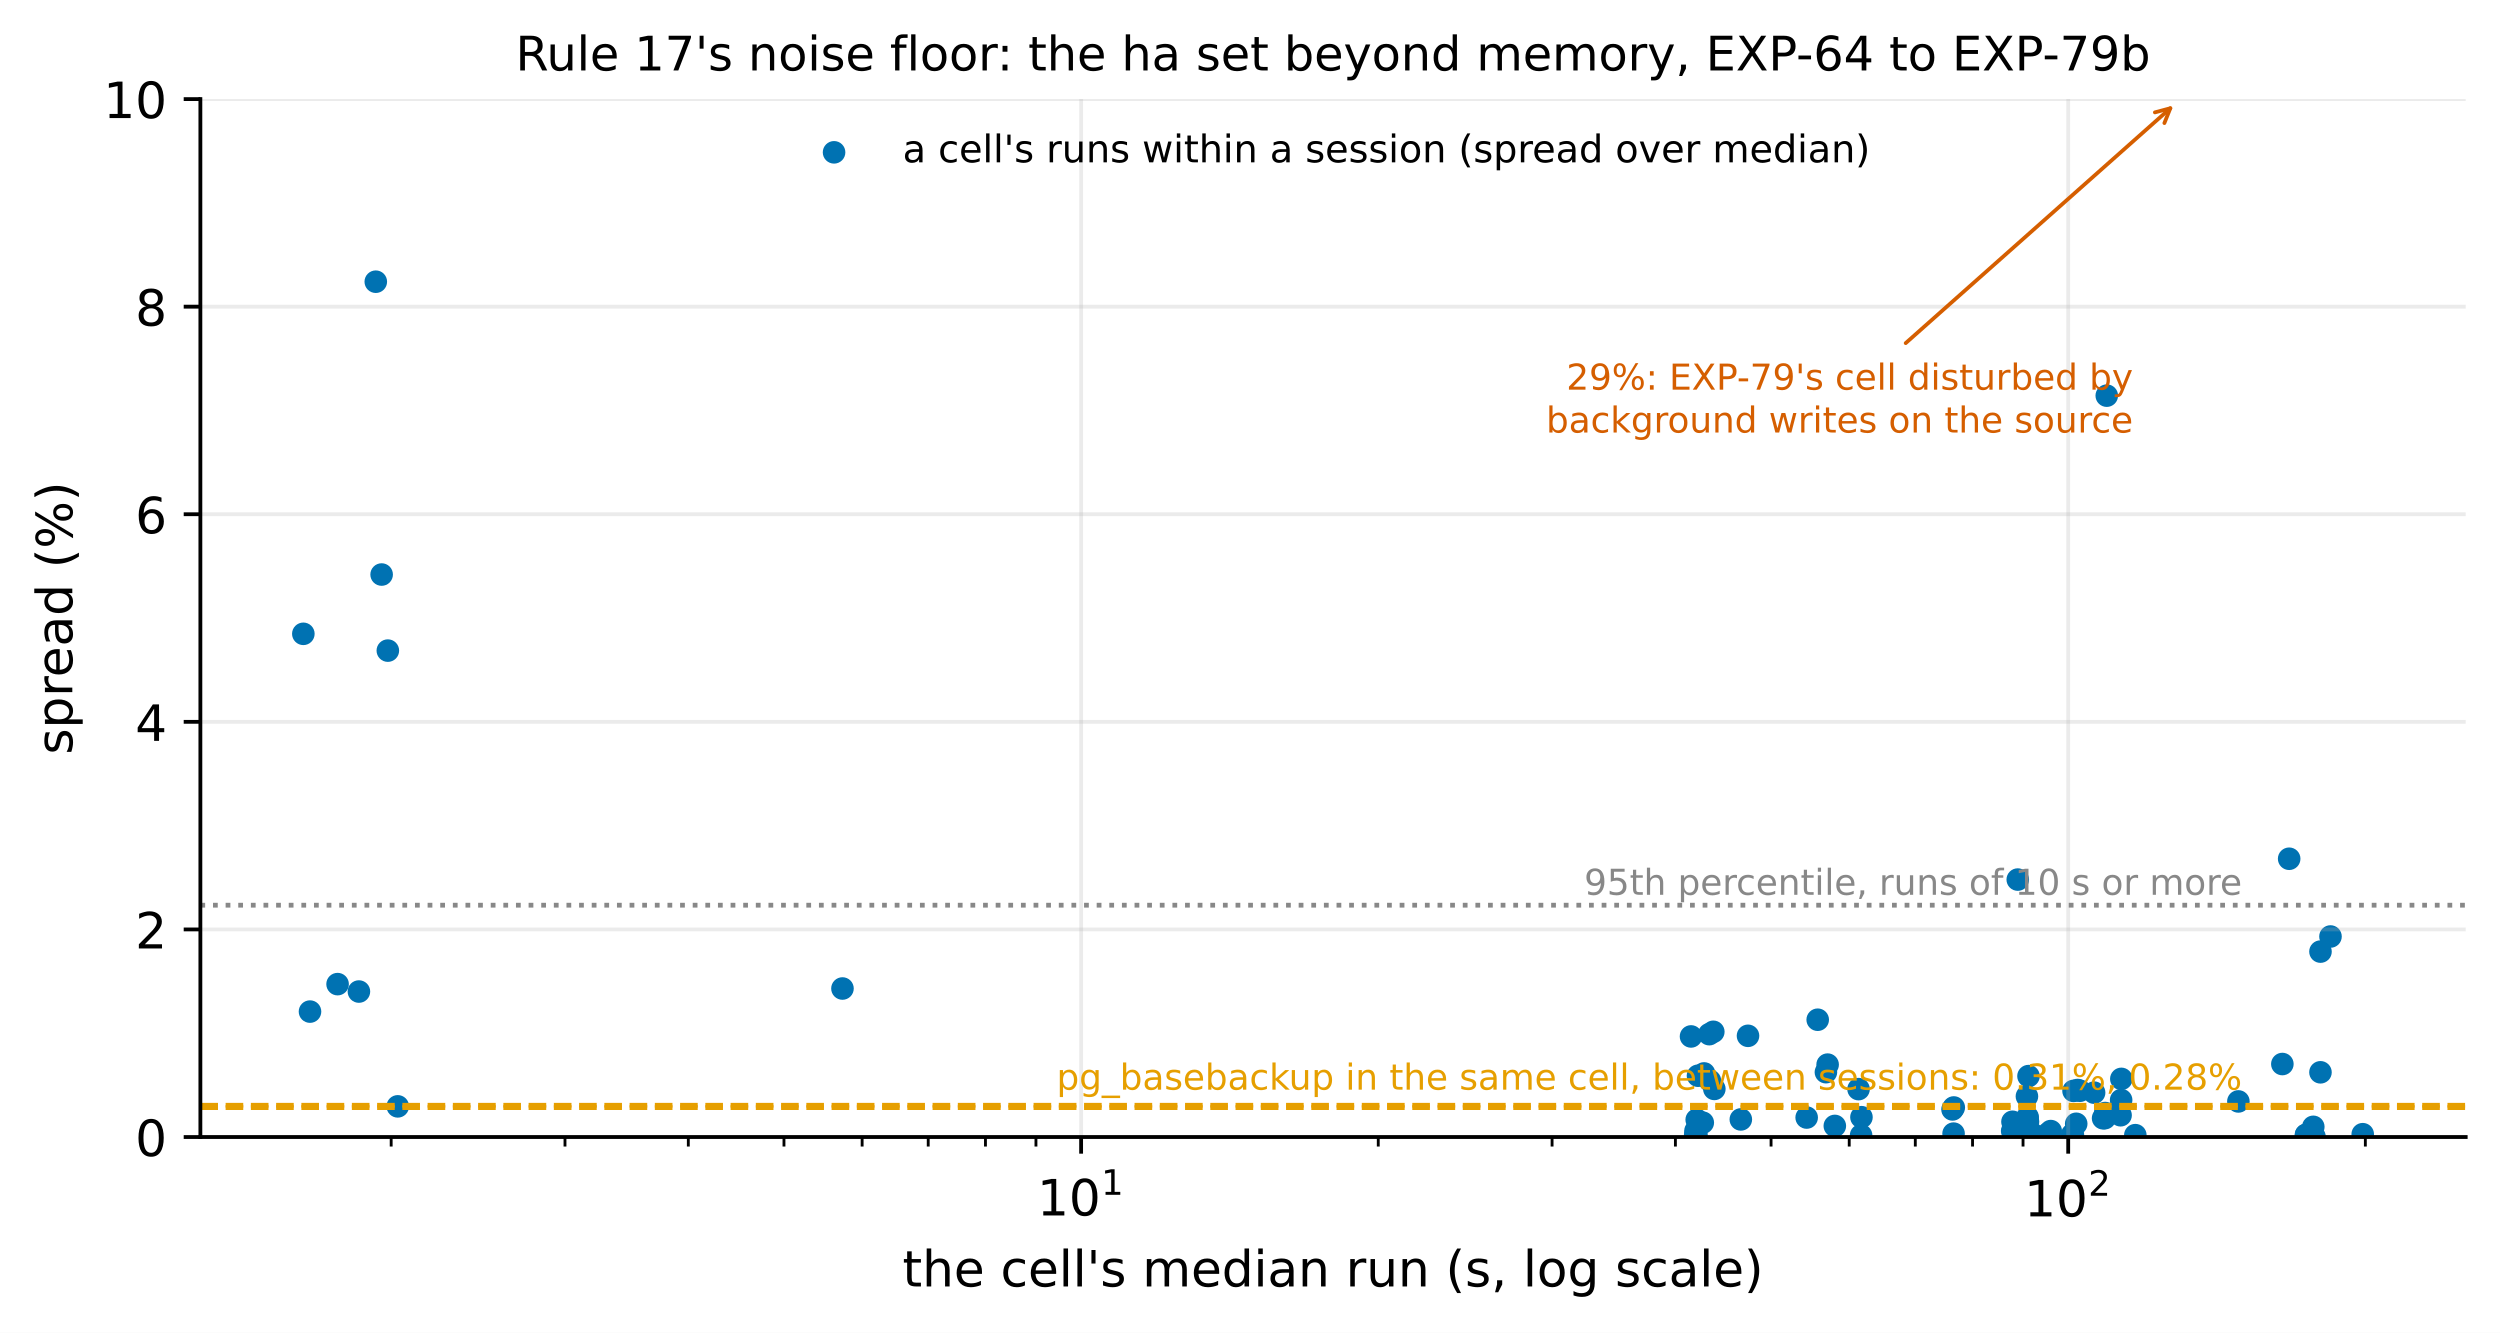
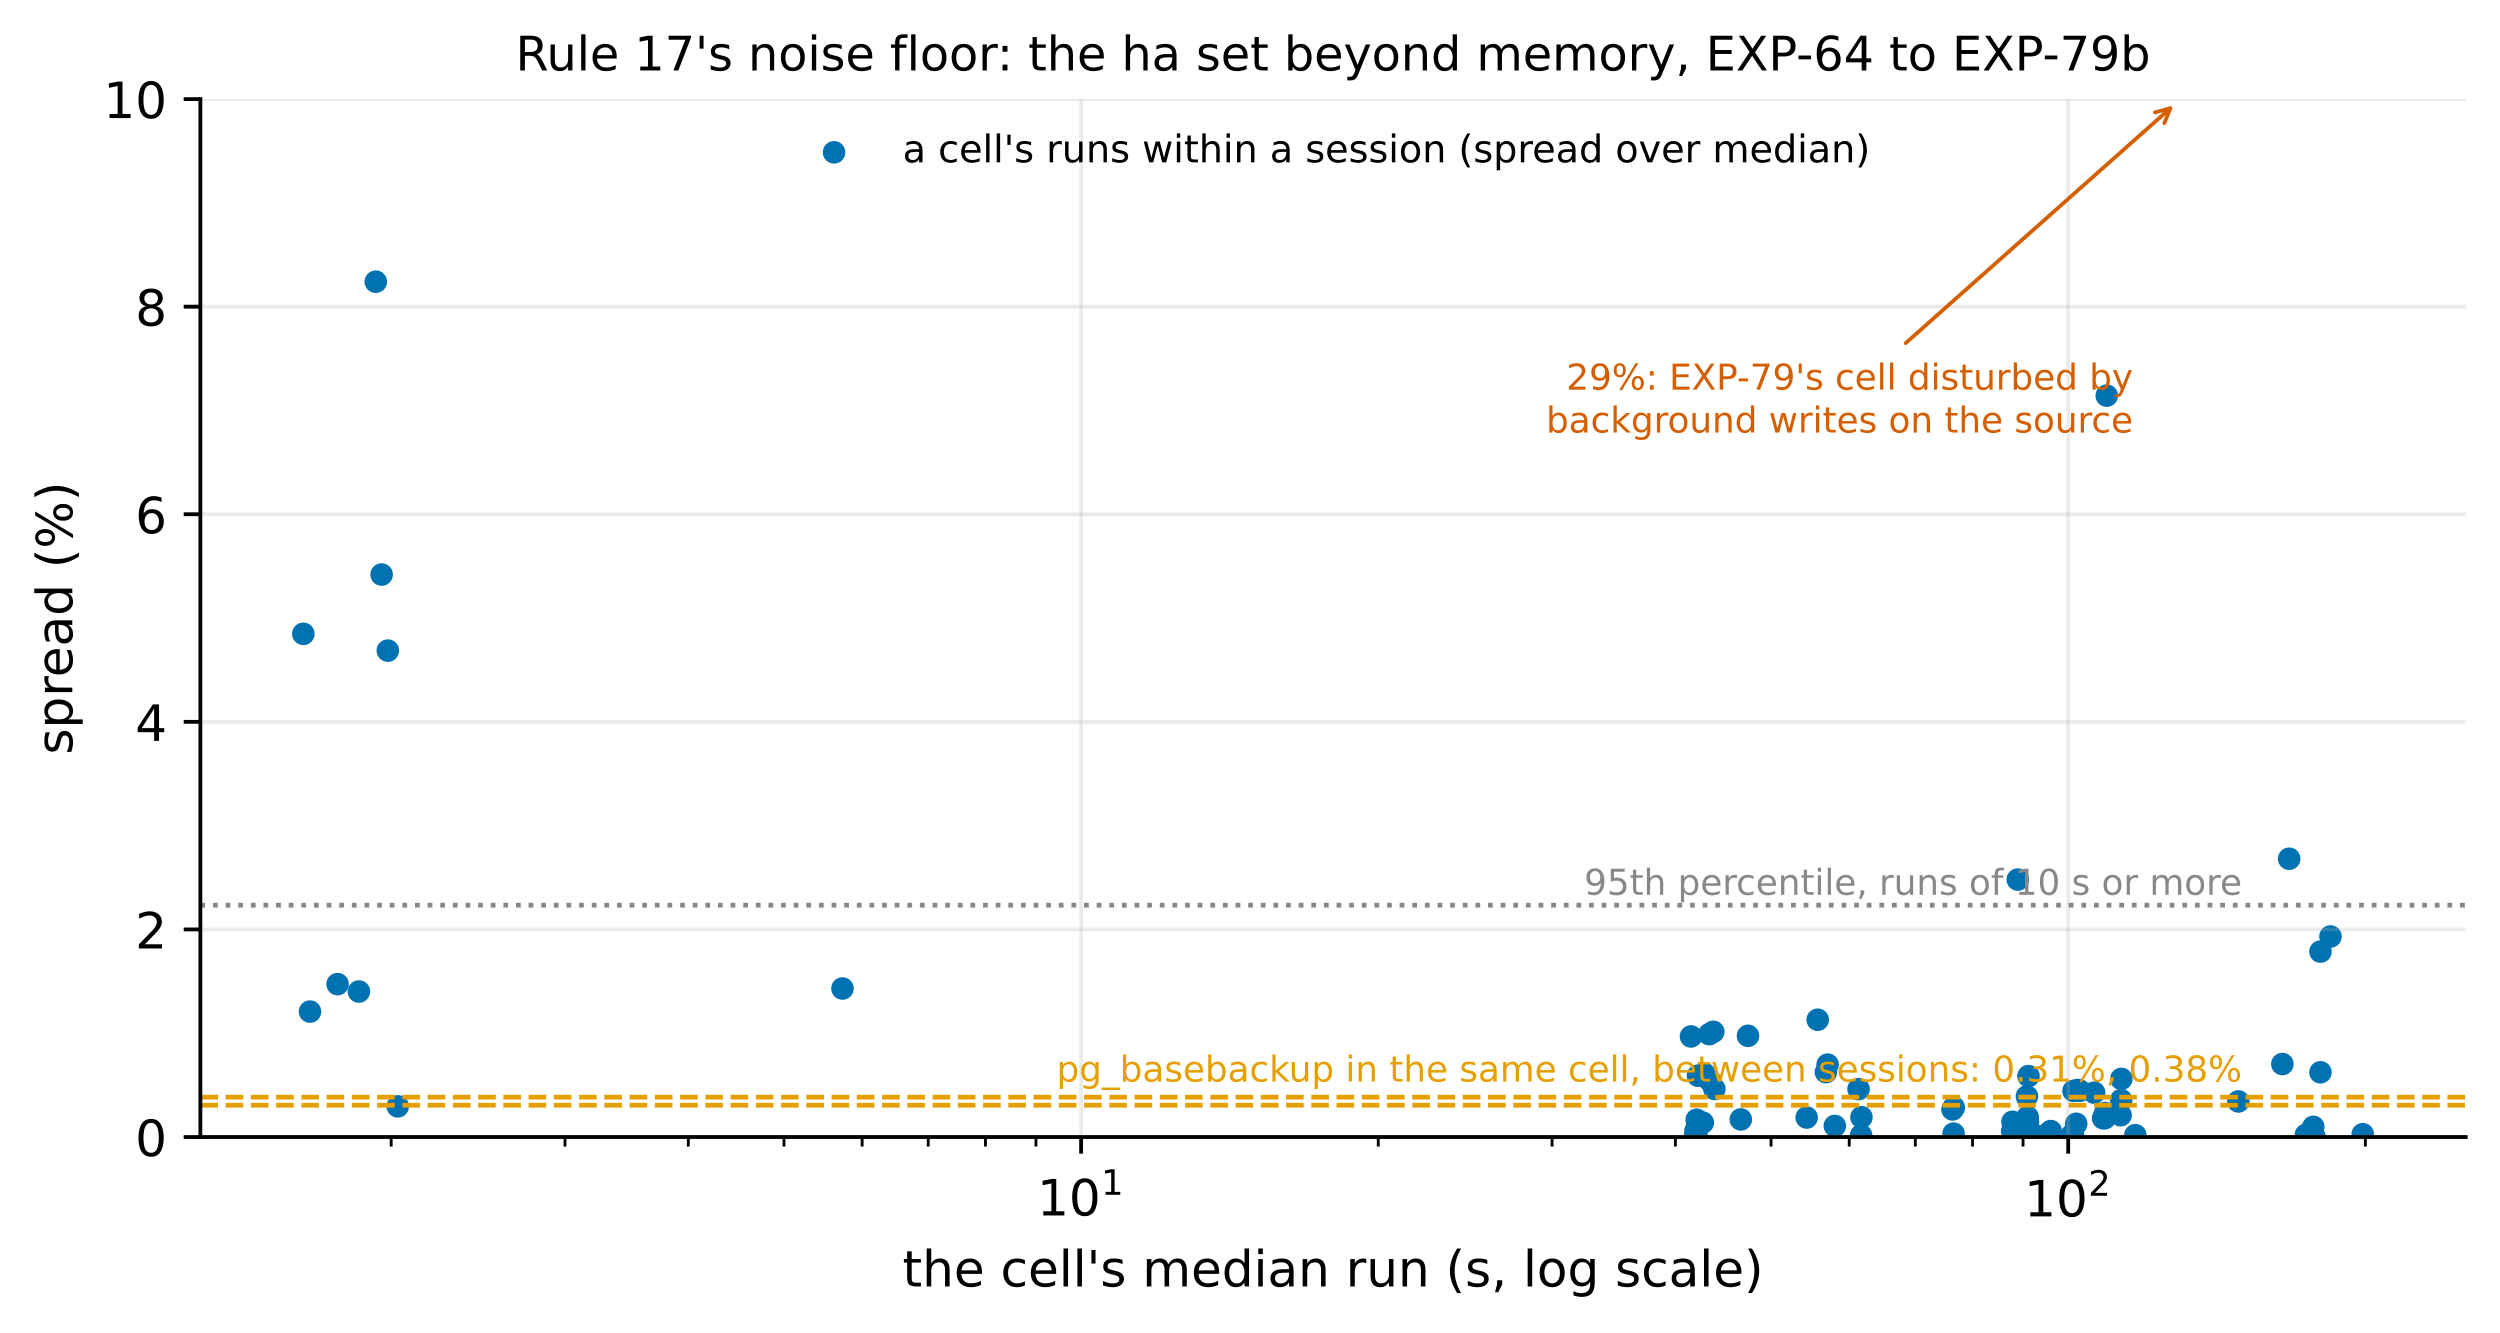
<svg xmlns="http://www.w3.org/2000/svg" xmlns:xlink="http://www.w3.org/1999/xlink" width="524.791pt" height="279.773pt" viewBox="0 0 524.791 279.773" version="1.1">
  <defs>
    <style type="text/css">*{stroke-linejoin: round; stroke-linecap: butt}</style>
  </defs>
  <g id="figure_1">
    <g id="patch_1">
      <path d="M -0 279.773  L 524.791 279.773  L 524.791 0  L -0 0  z " style="fill: #ffffff" />
    </g>
    <g id="axes_1">
      <g id="patch_2">
        <path d="M 42.062 238.68  L 517.591 238.68  L 517.591 20.798  L 42.062 20.798  z " style="fill: #ffffff" />
      </g>
      <g id="PathCollection_1">
        <defs>
          <path id="m42fb7df55c" d="M 0 1.871  C 0.496 1.871 0.972 1.674 1.323 1.323  C 1.674 0.972 1.871 0.496 1.871 0  C 1.871 -0.496 1.674 -0.972 1.323 -1.323  C 0.972 -1.674 0.496 -1.871 0 -1.871  C -0.496 -1.871 -0.972 -1.674 -1.323 -1.323  C -1.674 -0.972 -1.871 -0.496 -1.871 0  C -1.871 0.496 -1.674 0.972 -1.323 1.323  C -0.972 1.674 -0.496 1.871 0 1.871  z " style="stroke: #0072b2" />
        </defs>
        <g clip-path="url(#p3432570f32)">
          <use xlink:href="#m42fb7df55c" x="81.413" y="136.574" style="fill: #0072b2; stroke: #0072b2" />
          <use xlink:href="#m42fb7df55c" x="425.339" y="235.989" style="fill: #0072b2; stroke: #0072b2" />
          <use xlink:href="#m42fb7df55c" x="422.452" y="235.479" style="fill: #0072b2; stroke: #0072b2" />
          <use xlink:href="#m42fb7df55c" x="479.104" y="223.357" style="fill: #0072b2; stroke: #0072b2" />
          <use xlink:href="#m42fb7df55c" x="425.815" y="225.892" style="fill: #0072b2; stroke: #0072b2" />
          <use xlink:href="#m42fb7df55c" x="487.104" y="225.096" style="fill: #0072b2; stroke: #0072b2" />
          <use xlink:href="#m42fb7df55c" x="480.533" y="180.266" style="fill: #0072b2; stroke: #0072b2" />
          <use xlink:href="#m42fb7df55c" x="469.872" y="231.209" style="fill: #0072b2; stroke: #0072b2" />
          <use xlink:href="#m42fb7df55c" x="436.612" y="228.97" style="fill: #0072b2; stroke: #0072b2" />
          <use xlink:href="#m42fb7df55c" x="425.624" y="234.464" style="fill: #0072b2; stroke: #0072b2" />
          <use xlink:href="#m42fb7df55c" x="489.207" y="196.588" style="fill: #0072b2; stroke: #0072b2" />
          <use xlink:href="#m42fb7df55c" x="80.111" y="120.605" style="fill: #0072b2; stroke: #0072b2" />
          <use xlink:href="#m42fb7df55c" x="70.865" y="206.584" style="fill: #0072b2; stroke: #0072b2" />
          <use xlink:href="#m42fb7df55c" x="436.118" y="228.81" style="fill: #0072b2; stroke: #0072b2" />
          <use xlink:href="#m42fb7df55c" x="409.869" y="232.887" style="fill: #0072b2; stroke: #0072b2" />
          <use xlink:href="#m42fb7df55c" x="435.83" y="235.9" style="fill: #0072b2; stroke: #0072b2" />
          <use xlink:href="#m42fb7df55c" x="410.088" y="237.968" style="fill: #0072b2; stroke: #0072b2" />
          <use xlink:href="#m42fb7df55c" x="425.56" y="238.416" style="fill: #0072b2; stroke: #0072b2" />
          <use xlink:href="#m42fb7df55c" x="75.341" y="208.141" style="fill: #0072b2; stroke: #0072b2" />
          <use xlink:href="#m42fb7df55c" x="78.884" y="59.135" style="fill: #0072b2; stroke: #0072b2" />
          <use xlink:href="#m42fb7df55c" x="410.131" y="232.477" style="fill: #0072b2; stroke: #0072b2" />
          <use xlink:href="#m42fb7df55c" x="366.935" y="217.435" style="fill: #0072b2; stroke: #0072b2" />
          <use xlink:href="#m42fb7df55c" x="365.427" y="234.986" style="fill: #0072b2; stroke: #0072b2" />
          <use xlink:href="#m42fb7df55c" x="381.567" y="214.058" style="fill: #0072b2; stroke: #0072b2" />
          <use xlink:href="#m42fb7df55c" x="425.685" y="238.106" style="fill: #0072b2; stroke: #0072b2" />
          <use xlink:href="#m42fb7df55c" x="390.141" y="228.625" style="fill: #0072b2; stroke: #0072b2" />
          <use xlink:href="#m42fb7df55c" x="390.749" y="234.516" style="fill: #0072b2; stroke: #0072b2" />
          <use xlink:href="#m42fb7df55c" x="390.676" y="238.327" style="fill: #0072b2; stroke: #0072b2" />
          <use xlink:href="#m42fb7df55c" x="429.809" y="238.017" style="fill: #0072b2; stroke: #0072b2" />
          <use xlink:href="#m42fb7df55c" x="379.249" y="234.59" style="fill: #0072b2; stroke: #0072b2" />
          <use xlink:href="#m42fb7df55c" x="383.289" y="225.068" style="fill: #0072b2; stroke: #0072b2" />
          <use xlink:href="#m42fb7df55c" x="383.648" y="223.481" style="fill: #0072b2; stroke: #0072b2" />
          <use xlink:href="#m42fb7df55c" x="426.692" y="238.017" style="fill: #0072b2; stroke: #0072b2" />
          <use xlink:href="#m42fb7df55c" x="359.869" y="228.583" style="fill: #0072b2; stroke: #0072b2" />
          <use xlink:href="#m42fb7df55c" x="445.143" y="234.11" style="fill: #0072b2; stroke: #0072b2" />
          <use xlink:href="#m42fb7df55c" x="445.26" y="230.919" style="fill: #0072b2; stroke: #0072b2" />
          <use xlink:href="#m42fb7df55c" x="434.994" y="238.141" style="fill: #0072b2; stroke: #0072b2" />
          <use xlink:href="#m42fb7df55c" x="358.946" y="226.871" style="fill: #0072b2; stroke: #0072b2" />
          <use xlink:href="#m42fb7df55c" x="359.651" y="216.592" style="fill: #0072b2; stroke: #0072b2" />
          <use xlink:href="#m42fb7df55c" x="448.24" y="238.289" style="fill: #0072b2; stroke: #0072b2" />
          <use xlink:href="#m42fb7df55c" x="445.305" y="226.477" style="fill: #0072b2; stroke: #0072b2" />
          <use xlink:href="#m42fb7df55c" x="434.999" y="238.659" style="fill: #0072b2; stroke: #0072b2" />
          <use xlink:href="#m42fb7df55c" x="354.973" y="217.566" style="fill: #0072b2; stroke: #0072b2" />
          <use xlink:href="#m42fb7df55c" x="358.804" y="217.088" style="fill: #0072b2; stroke: #0072b2" />
          <use xlink:href="#m42fb7df55c" x="441.472" y="234.743" style="fill: #0072b2; stroke: #0072b2" />
          <use xlink:href="#m42fb7df55c" x="441.842" y="234.719" style="fill: #0072b2; stroke: #0072b2" />
          <use xlink:href="#m42fb7df55c" x="435.27" y="228.997" style="fill: #0072b2; stroke: #0072b2" />
          <use xlink:href="#m42fb7df55c" x="357.441" y="235.665" style="fill: #0072b2; stroke: #0072b2" />
          <use xlink:href="#m42fb7df55c" x="357.712" y="225.332" style="fill: #0072b2; stroke: #0072b2" />
          <use xlink:href="#m42fb7df55c" x="385.159" y="236.352" style="fill: #0072b2; stroke: #0072b2" />
          <use xlink:href="#m42fb7df55c" x="430.485" y="237.432" style="fill: #0072b2; stroke: #0072b2" />
          <use xlink:href="#m42fb7df55c" x="440.752" y="-1" style="fill: #0072b2; stroke: #0072b2" />
          <use xlink:href="#m42fb7df55c" x="444.967" y="-1" style="fill: #0072b2; stroke: #0072b2" />
          <use xlink:href="#m42fb7df55c" x="442.245" y="83.054" style="fill: #0072b2; stroke: #0072b2" />
          <use xlink:href="#m42fb7df55c" x="356.167" y="235.052" style="fill: #0072b2; stroke: #0072b2" />
          <use xlink:href="#m42fb7df55c" x="439.588" y="229.368" style="fill: #0072b2; stroke: #0072b2" />
          <use xlink:href="#m42fb7df55c" x="435.136" y="238.249" style="fill: #0072b2; stroke: #0072b2" />
          <use xlink:href="#m42fb7df55c" x="356.439" y="225.814" style="fill: #0072b2; stroke: #0072b2" />
          <use xlink:href="#m42fb7df55c" x="422.521" y="237.366" style="fill: #0072b2; stroke: #0072b2" />
          <use xlink:href="#m42fb7df55c" x="83.497" y="232.243" style="fill: #0072b2; stroke: #0072b2" />
          <use xlink:href="#m42fb7df55c" x="425.485" y="230.14" style="fill: #0072b2; stroke: #0072b2" />
          <use xlink:href="#m42fb7df55c" x="487.107" y="199.755" style="fill: #0072b2; stroke: #0072b2" />
          <use xlink:href="#m42fb7df55c" x="356.122" y="238.265" style="fill: #0072b2; stroke: #0072b2" />
          <use xlink:href="#m42fb7df55c" x="425.708" y="235.473" style="fill: #0072b2; stroke: #0072b2" />
          <use xlink:href="#m42fb7df55c" x="65.074" y="212.35" style="fill: #0072b2; stroke: #0072b2" />
          <use xlink:href="#m42fb7df55c" x="425.257" y="237.959" style="fill: #0072b2; stroke: #0072b2" />
          <use xlink:href="#m42fb7df55c" x="176.848" y="207.505" style="fill: #0072b2; stroke: #0072b2" />
          <use xlink:href="#m42fb7df55c" x="63.677" y="133.049" style="fill: #0072b2; stroke: #0072b2" />
          <use xlink:href="#m42fb7df55c" x="422.393" y="237.414" style="fill: #0072b2; stroke: #0072b2" />
          <use xlink:href="#m42fb7df55c" x="355.851" y="238.16" style="fill: #0072b2; stroke: #0072b2" />
          <use xlink:href="#m42fb7df55c" x="425.622" y="234.752" style="fill: #0072b2; stroke: #0072b2" />
          <use xlink:href="#m42fb7df55c" x="423.562" y="184.638" style="fill: #0072b2; stroke: #0072b2" />
          <use xlink:href="#m42fb7df55c" x="355.913" y="237.381" style="fill: #0072b2; stroke: #0072b2" />
          <use xlink:href="#m42fb7df55c" x="441.907" y="233.643" style="fill: #0072b2; stroke: #0072b2" />
          <use xlink:href="#m42fb7df55c" x="485.596" y="236.54" style="fill: #0072b2; stroke: #0072b2" />
          <use xlink:href="#m42fb7df55c" x="484.087" y="238.217" style="fill: #0072b2; stroke: #0072b2" />
          <use xlink:href="#m42fb7df55c" x="484.061" y="238.242" style="fill: #0072b2; stroke: #0072b2" />
          <use xlink:href="#m42fb7df55c" x="485.847" y="238.607" style="fill: #0072b2; stroke: #0072b2" />
          <use xlink:href="#m42fb7df55c" x="495.976" y="238.088" style="fill: #0072b2; stroke: #0072b2" />
          <use xlink:href="#m42fb7df55c" x="484.356" y="238.219" style="fill: #0072b2; stroke: #0072b2" />
        </g>
      </g>
      <g id="matplotlib.axis_1">
        <g id="xtick_1">
          <g id="line2d_1">
            <path d="M 226.944 238.68  L 226.944 20.798  " clip-path="url(#p3432570f32)" style="fill: none; stroke: #b0b0b0; stroke-opacity: 0.25; stroke-width: 0.8; stroke-linecap: square" />
          </g>
          <g id="line2d_2">
            <defs>
              <path id="m3b7faea5d2" d="M 0 0  L 0 3.5  " style="stroke: #000000; stroke-width: 0.8" />
            </defs>
            <g>
              <use xlink:href="#m3b7faea5d2" x="226.944" y="238.68" style="stroke: #000000; stroke-width: 0.8" />
            </g>
          </g>
          <g id="text_1">
            <g transform="translate(217.7041 255.4451)">
              <text>
                <tspan x="0" y="-0.304" style="font-size: 10.5px; font-family: 'DejaVu Sans'">1</tspan>
                <tspan x="6.68" y="-0.304" style="font-size: 10.5px; font-family: 'DejaVu Sans'">0</tspan>
                <tspan x="13.461" y="-4.641" style="font-size: 7.35px; font-family: 'DejaVu Sans'">1</tspan>
              </text>
            </g>
          </g>
        </g>
        <g id="xtick_2">
          <g id="line2d_3">
            <path d="M 434.15 238.68  L 434.15 20.798  " clip-path="url(#p3432570f32)" style="fill: none; stroke: #b0b0b0; stroke-opacity: 0.25; stroke-width: 0.8; stroke-linecap: square" />
          </g>
          <g id="line2d_4">
            <g>
              <use xlink:href="#m3b7faea5d2" x="434.15" y="238.68" style="stroke: #000000; stroke-width: 0.8" />
            </g>
          </g>
          <g id="text_2">
            <g transform="translate(424.9102 255.5501)">
              <text>
                <tspan x="0" y="-0.206" style="font-size: 10.5px; font-family: 'DejaVu Sans'">1</tspan>
                <tspan x="6.68" y="-0.206" style="font-size: 10.5px; font-family: 'DejaVu Sans'">0</tspan>
                <tspan x="13.461" y="-4.542" style="font-size: 7.35px; font-family: 'DejaVu Sans'">2</tspan>
              </text>
            </g>
          </g>
        </g>
        <g id="xtick_3">
          <g id="line2d_5">
            <defs>
              <path id="meec627eef3" d="M 0 0  L 0 2  " style="stroke: #000000; stroke-width: 0.6" />
            </defs>
            <g>
              <use xlink:href="#meec627eef3" x="82.113" y="238.68" style="stroke: #000000; stroke-width: 0.6" />
            </g>
          </g>
        </g>
        <g id="xtick_4">
          <g id="line2d_6">
            <g>
              <use xlink:href="#meec627eef3" x="118.6" y="238.68" style="stroke: #000000; stroke-width: 0.6" />
            </g>
          </g>
        </g>
        <g id="xtick_5">
          <g id="line2d_7">
            <g>
              <use xlink:href="#meec627eef3" x="144.489" y="238.68" style="stroke: #000000; stroke-width: 0.6" />
            </g>
          </g>
        </g>
        <g id="xtick_6">
          <g id="line2d_8">
            <g>
              <use xlink:href="#meec627eef3" x="164.569" y="238.68" style="stroke: #000000; stroke-width: 0.6" />
            </g>
          </g>
        </g>
        <g id="xtick_7">
          <g id="line2d_9">
            <g>
              <use xlink:href="#meec627eef3" x="180.976" y="238.68" style="stroke: #000000; stroke-width: 0.6" />
            </g>
          </g>
        </g>
        <g id="xtick_8">
          <g id="line2d_10">
            <g>
              <use xlink:href="#meec627eef3" x="194.848" y="238.68" style="stroke: #000000; stroke-width: 0.6" />
            </g>
          </g>
        </g>
        <g id="xtick_9">
          <g id="line2d_11">
            <g>
              <use xlink:href="#meec627eef3" x="206.864" y="238.68" style="stroke: #000000; stroke-width: 0.6" />
            </g>
          </g>
        </g>
        <g id="xtick_10">
          <g id="line2d_12">
            <g>
              <use xlink:href="#meec627eef3" x="217.463" y="238.68" style="stroke: #000000; stroke-width: 0.6" />
            </g>
          </g>
        </g>
        <g id="xtick_11">
          <g id="line2d_13">
            <g>
              <use xlink:href="#meec627eef3" x="289.319" y="238.68" style="stroke: #000000; stroke-width: 0.6" />
            </g>
          </g>
        </g>
        <g id="xtick_12">
          <g id="line2d_14">
            <g>
              <use xlink:href="#meec627eef3" x="325.807" y="238.68" style="stroke: #000000; stroke-width: 0.6" />
            </g>
          </g>
        </g>
        <g id="xtick_13">
          <g id="line2d_15">
            <g>
              <use xlink:href="#meec627eef3" x="351.695" y="238.68" style="stroke: #000000; stroke-width: 0.6" />
            </g>
          </g>
        </g>
        <g id="xtick_14">
          <g id="line2d_16">
            <g>
              <use xlink:href="#meec627eef3" x="371.775" y="238.68" style="stroke: #000000; stroke-width: 0.6" />
            </g>
          </g>
        </g>
        <g id="xtick_15">
          <g id="line2d_17">
            <g>
              <use xlink:href="#meec627eef3" x="388.182" y="238.68" style="stroke: #000000; stroke-width: 0.6" />
            </g>
          </g>
        </g>
        <g id="xtick_16">
          <g id="line2d_18">
            <g>
              <use xlink:href="#meec627eef3" x="402.054" y="238.68" style="stroke: #000000; stroke-width: 0.6" />
            </g>
          </g>
        </g>
        <g id="xtick_17">
          <g id="line2d_19">
            <g>
              <use xlink:href="#meec627eef3" x="414.07" y="238.68" style="stroke: #000000; stroke-width: 0.6" />
            </g>
          </g>
        </g>
        <g id="xtick_18">
          <g id="line2d_20">
            <g>
              <use xlink:href="#meec627eef3" x="424.669" y="238.68" style="stroke: #000000; stroke-width: 0.6" />
            </g>
          </g>
        </g>
        <g id="xtick_19">
          <g id="line2d_21">
            <g>
              <use xlink:href="#meec627eef3" x="496.525" y="238.68" style="stroke: #000000; stroke-width: 0.6" />
            </g>
          </g>
        </g>
        <g id="text_3">
          <text style="font-size: 10.5px; font-family: 'DejaVu Sans', 'Bitstream Vera Sans', 'Computer Modern Sans Serif', 'Lucida Grande', 'Verdana', 'Geneva', 'Lucid', 'Arial', 'Helvetica', 'Avant Garde', sans-serif; text-anchor: middle" x="279.827" y="270.051" transform="rotate(-0 279.8266 270.051)">the cell's median run (s, log scale)</text>
        </g>
      </g>
      <g id="matplotlib.axis_2">
        <g id="ytick_1">
          <g id="line2d_22">
            <path d="M 42.062 238.68  L 517.591 238.68  " clip-path="url(#p3432570f32)" style="fill: none; stroke: #b0b0b0; stroke-opacity: 0.25; stroke-width: 0.8; stroke-linecap: square" />
          </g>
          <g id="line2d_23">
            <defs>
              <path id="me28b40ded8" d="M 0 0  L -3.5 0  " style="stroke: #000000; stroke-width: 0.8" />
            </defs>
            <g>
              <use xlink:href="#me28b40ded8" x="42.062" y="238.68" style="stroke: #000000; stroke-width: 0.8" />
            </g>
          </g>
          <g id="text_4">
            <text style="font-size: 10.5px; font-family: 'DejaVu Sans', 'Bitstream Vera Sans', 'Computer Modern Sans Serif', 'Lucida Grande', 'Verdana', 'Geneva', 'Lucid', 'Arial', 'Helvetica', 'Avant Garde', sans-serif; text-anchor: end" x="35.062" y="242.669" transform="rotate(-0 35.06207 242.6689)">0</text>
          </g>
        </g>
        <g id="ytick_2">
          <g id="line2d_24">
            <path d="M 42.062 195.104  L 517.591 195.104  " clip-path="url(#p3432570f32)" style="fill: none; stroke: #b0b0b0; stroke-opacity: 0.25; stroke-width: 0.8; stroke-linecap: square" />
          </g>
          <g id="line2d_25">
            <g>
              <use xlink:href="#me28b40ded8" x="42.062" y="195.104" style="stroke: #000000; stroke-width: 0.8" />
            </g>
          </g>
          <g id="text_5">
            <text style="font-size: 10.5px; font-family: 'DejaVu Sans', 'Bitstream Vera Sans', 'Computer Modern Sans Serif', 'Lucida Grande', 'Verdana', 'Geneva', 'Lucid', 'Arial', 'Helvetica', 'Avant Garde', sans-serif; text-anchor: end" x="35.062" y="199.093" transform="rotate(-0 35.06207 199.0926)">2</text>
          </g>
        </g>
        <g id="ytick_3">
          <g id="line2d_26">
            <path d="M 42.062 151.527  L 517.591 151.527  " clip-path="url(#p3432570f32)" style="fill: none; stroke: #b0b0b0; stroke-opacity: 0.25; stroke-width: 0.8; stroke-linecap: square" />
          </g>
          <g id="line2d_27">
            <g>
              <use xlink:href="#me28b40ded8" x="42.062" y="151.527" style="stroke: #000000; stroke-width: 0.8" />
            </g>
          </g>
          <g id="text_6">
            <text style="font-size: 10.5px; font-family: 'DejaVu Sans', 'Bitstream Vera Sans', 'Computer Modern Sans Serif', 'Lucida Grande', 'Verdana', 'Geneva', 'Lucid', 'Arial', 'Helvetica', 'Avant Garde', sans-serif; text-anchor: end" x="35.062" y="155.516" transform="rotate(-0 35.06207 155.5162)">4</text>
          </g>
        </g>
        <g id="ytick_4">
          <g id="line2d_28">
            <path d="M 42.062 107.951  L 517.591 107.951  " clip-path="url(#p3432570f32)" style="fill: none; stroke: #b0b0b0; stroke-opacity: 0.25; stroke-width: 0.8; stroke-linecap: square" />
          </g>
          <g id="line2d_29">
            <g>
              <use xlink:href="#me28b40ded8" x="42.062" y="107.951" style="stroke: #000000; stroke-width: 0.8" />
            </g>
          </g>
          <g id="text_7">
            <text style="font-size: 10.5px; font-family: 'DejaVu Sans', 'Bitstream Vera Sans', 'Computer Modern Sans Serif', 'Lucida Grande', 'Verdana', 'Geneva', 'Lucid', 'Arial', 'Helvetica', 'Avant Garde', sans-serif; text-anchor: end" x="35.062" y="111.94" transform="rotate(-0 35.06207 111.9399)">6</text>
          </g>
        </g>
        <g id="ytick_5">
          <g id="line2d_30">
            <path d="M 42.062 64.375  L 517.591 64.375  " clip-path="url(#p3432570f32)" style="fill: none; stroke: #b0b0b0; stroke-opacity: 0.25; stroke-width: 0.8; stroke-linecap: square" />
          </g>
          <g id="line2d_31">
            <g>
              <use xlink:href="#me28b40ded8" x="42.062" y="64.375" style="stroke: #000000; stroke-width: 0.8" />
            </g>
          </g>
          <g id="text_8">
            <text style="font-size: 10.5px; font-family: 'DejaVu Sans', 'Bitstream Vera Sans', 'Computer Modern Sans Serif', 'Lucida Grande', 'Verdana', 'Geneva', 'Lucid', 'Arial', 'Helvetica', 'Avant Garde', sans-serif; text-anchor: end" x="35.062" y="68.364" transform="rotate(-0 35.06207 68.36355)">8</text>
          </g>
        </g>
        <g id="ytick_6">
          <g id="line2d_32">
            <path d="M 42.062 20.798  L 517.591 20.798  " clip-path="url(#p3432570f32)" style="fill: none; stroke: #b0b0b0; stroke-opacity: 0.25; stroke-width: 0.8; stroke-linecap: square" />
          </g>
          <g id="line2d_33">
            <g>
              <use xlink:href="#me28b40ded8" x="42.062" y="20.798" style="stroke: #000000; stroke-width: 0.8" />
            </g>
          </g>
          <g id="text_9">
            <text style="font-size: 10.5px; font-family: 'DejaVu Sans', 'Bitstream Vera Sans', 'Computer Modern Sans Serif', 'Lucida Grande', 'Verdana', 'Geneva', 'Lucid', 'Arial', 'Helvetica', 'Avant Garde', sans-serif; text-anchor: end" x="35.062" y="24.787" transform="rotate(-0 35.06207 24.78721)">10</text>
          </g>
        </g>
        <g id="text_10">
          <text style="font-size: 10.5px; font-family: 'DejaVu Sans', 'Bitstream Vera Sans', 'Computer Modern Sans Serif', 'Lucida Grande', 'Verdana', 'Geneva', 'Lucid', 'Arial', 'Helvetica', 'Avant Garde', sans-serif; text-anchor: middle" x="15.178" y="129.739" transform="rotate(-90 15.17836 129.7393)">spread (%)</text>
        </g>
      </g>
      <g id="line2d_34">
        <path d="M 42.062 232.005  L 517.591 232.005  " clip-path="url(#p3432570f32)" style="fill: none; stroke-dasharray: 3.7,1.6; stroke-dashoffset: 0; stroke: #e69f00" />
      </g>
      <g id="line2d_35">
-         <path d="M 42.062 232.504  L 517.591 232.504  " clip-path="url(#p3432570f32)" style="fill: none; stroke-dasharray: 3.7,1.6; stroke-dashoffset: 0; stroke: #e69f00" />
+         <path d="M 42.062 230.311  L 517.591 230.311  " clip-path="url(#p3432570f32)" style="fill: none; stroke-dasharray: 3.7,1.6; stroke-dashoffset: 0; stroke: #e69f00" />
      </g>
      <g id="line2d_36">
        <path d="M 42.062 190.015  L 517.591 190.015  " clip-path="url(#p3432570f32)" style="fill: none; stroke-dasharray: 1,1.65; stroke-dashoffset: 0; stroke: #888888" />
      </g>
      <g id="patch_3">
        <path d="M 42.062 238.68  L 42.062 20.798  " style="fill: none; stroke: #000000; stroke-width: 0.8; stroke-linejoin: miter; stroke-linecap: square" />
      </g>
      <g id="patch_4">
        <path d="M 42.062 238.68  L 517.591 238.68  " style="fill: none; stroke: #000000; stroke-width: 0.8; stroke-linejoin: miter; stroke-linecap: square" />
      </g>
      <g id="text_11">
-         <text style="font-size: 7.5px; font-family: 'DejaVu Sans', 'Bitstream Vera Sans', 'Computer Modern Sans Serif', 'Lucida Grande', 'Verdana', 'Geneva', 'Lucid', 'Arial', 'Helvetica', 'Avant Garde', sans-serif; text-anchor: end; fill: #e69f00" x="470.637" y="228.737" transform="rotate(-0 470.6374 228.7369)">pg_basebackup in the same cell, between sessions: 0.31%, 0.28%</text>
+         <text style="font-size: 7.5px; font-family: 'DejaVu Sans', 'Bitstream Vera Sans', 'Computer Modern Sans Serif', 'Lucida Grande', 'Verdana', 'Geneva', 'Lucid', 'Arial', 'Helvetica', 'Avant Garde', sans-serif; text-anchor: end; fill: #e69f00" x="470.637" y="227.043" transform="rotate(-0 470.6374 227.043)">pg_basebackup in the same cell, between sessions: 0.31%, 0.38%</text>
      </g>
      <g id="patch_5">
        <path d="M 400.039 72.022  Q 428.149 47.075 455.59 22.721  " style="fill: none; stroke: #d55e00; stroke-width: 0.8; stroke-linecap: round" />
        <path d="M 452.351 23.59  L 455.59 22.721  L 454.342 25.834  " style="fill: none; stroke: #d55e00; stroke-width: 0.8; stroke-linecap: round" />
      </g>
      <g id="text_12">
        <text style="font-size: 7.5px; font-family: 'DejaVu Sans', 'Bitstream Vera Sans', 'Computer Modern Sans Serif', 'Lucida Grande', 'Verdana', 'Geneva', 'Lucid', 'Arial', 'Helvetica', 'Avant Garde', sans-serif; fill: #d55e00" transform="translate(328.8015 81.79639)">29%: EXP-79's cell disturbed by</text>
        <text style="font-size: 7.5px; font-family: 'DejaVu Sans', 'Bitstream Vera Sans', 'Computer Modern Sans Serif', 'Lucida Grande', 'Verdana', 'Geneva', 'Lucid', 'Arial', 'Helvetica', 'Avant Garde', sans-serif; fill: #d55e00" transform="translate(324.5429 90.79844)">background writes on the source</text>
      </g>
      <g id="text_13">
        <text style="font-size: 7.5px; font-family: 'DejaVu Sans', 'Bitstream Vera Sans', 'Computer Modern Sans Serif', 'Lucida Grande', 'Verdana', 'Geneva', 'Lucid', 'Arial', 'Helvetica', 'Avant Garde', sans-serif; text-anchor: end; fill: #888888" x="470.637" y="187.837" transform="rotate(-0 470.6374 187.8367)">95th percentile, runs of 10 s or more</text>
      </g>
      <g id="text_14">
        <text style="font-size: 10px; font-family: 'DejaVu Sans', 'Bitstream Vera Sans', 'Computer Modern Sans Serif', 'Lucida Grande', 'Verdana', 'Geneva', 'Lucid', 'Arial', 'Helvetica', 'Avant Garde', sans-serif; text-anchor: middle" x="279.827" y="14.798" transform="rotate(-0 279.8266 14.79844)">Rule 17's noise floor: the ha set beyond memory, EXP-64 to EXP-79b</text>
      </g>
      <g id="legend_1">
        <g id="PathCollection_2">
          <g>
            <use xlink:href="#m42fb7df55c" x="175.084" y="31.977" style="fill: #0072b2; stroke: #0072b2" />
          </g>
        </g>
        <g id="text_15">
          <text style="font-size: 8px; font-family: 'DejaVu Sans', 'Bitstream Vera Sans', 'Computer Modern Sans Serif', 'Lucida Grande', 'Verdana', 'Geneva', 'Lucid', 'Arial', 'Helvetica', 'Avant Garde', sans-serif; text-anchor: start" x="189.484" y="34.077" transform="rotate(-0 189.4841 34.07719)">a cell's runs within a session (spread over median)</text>
        </g>
      </g>
    </g>
  </g>
  <defs>
    <clipPath id="p3432570f32">
      <rect x="42.062" y="20.798" width="475.529" height="217.882" />
    </clipPath>
  </defs>
</svg>
